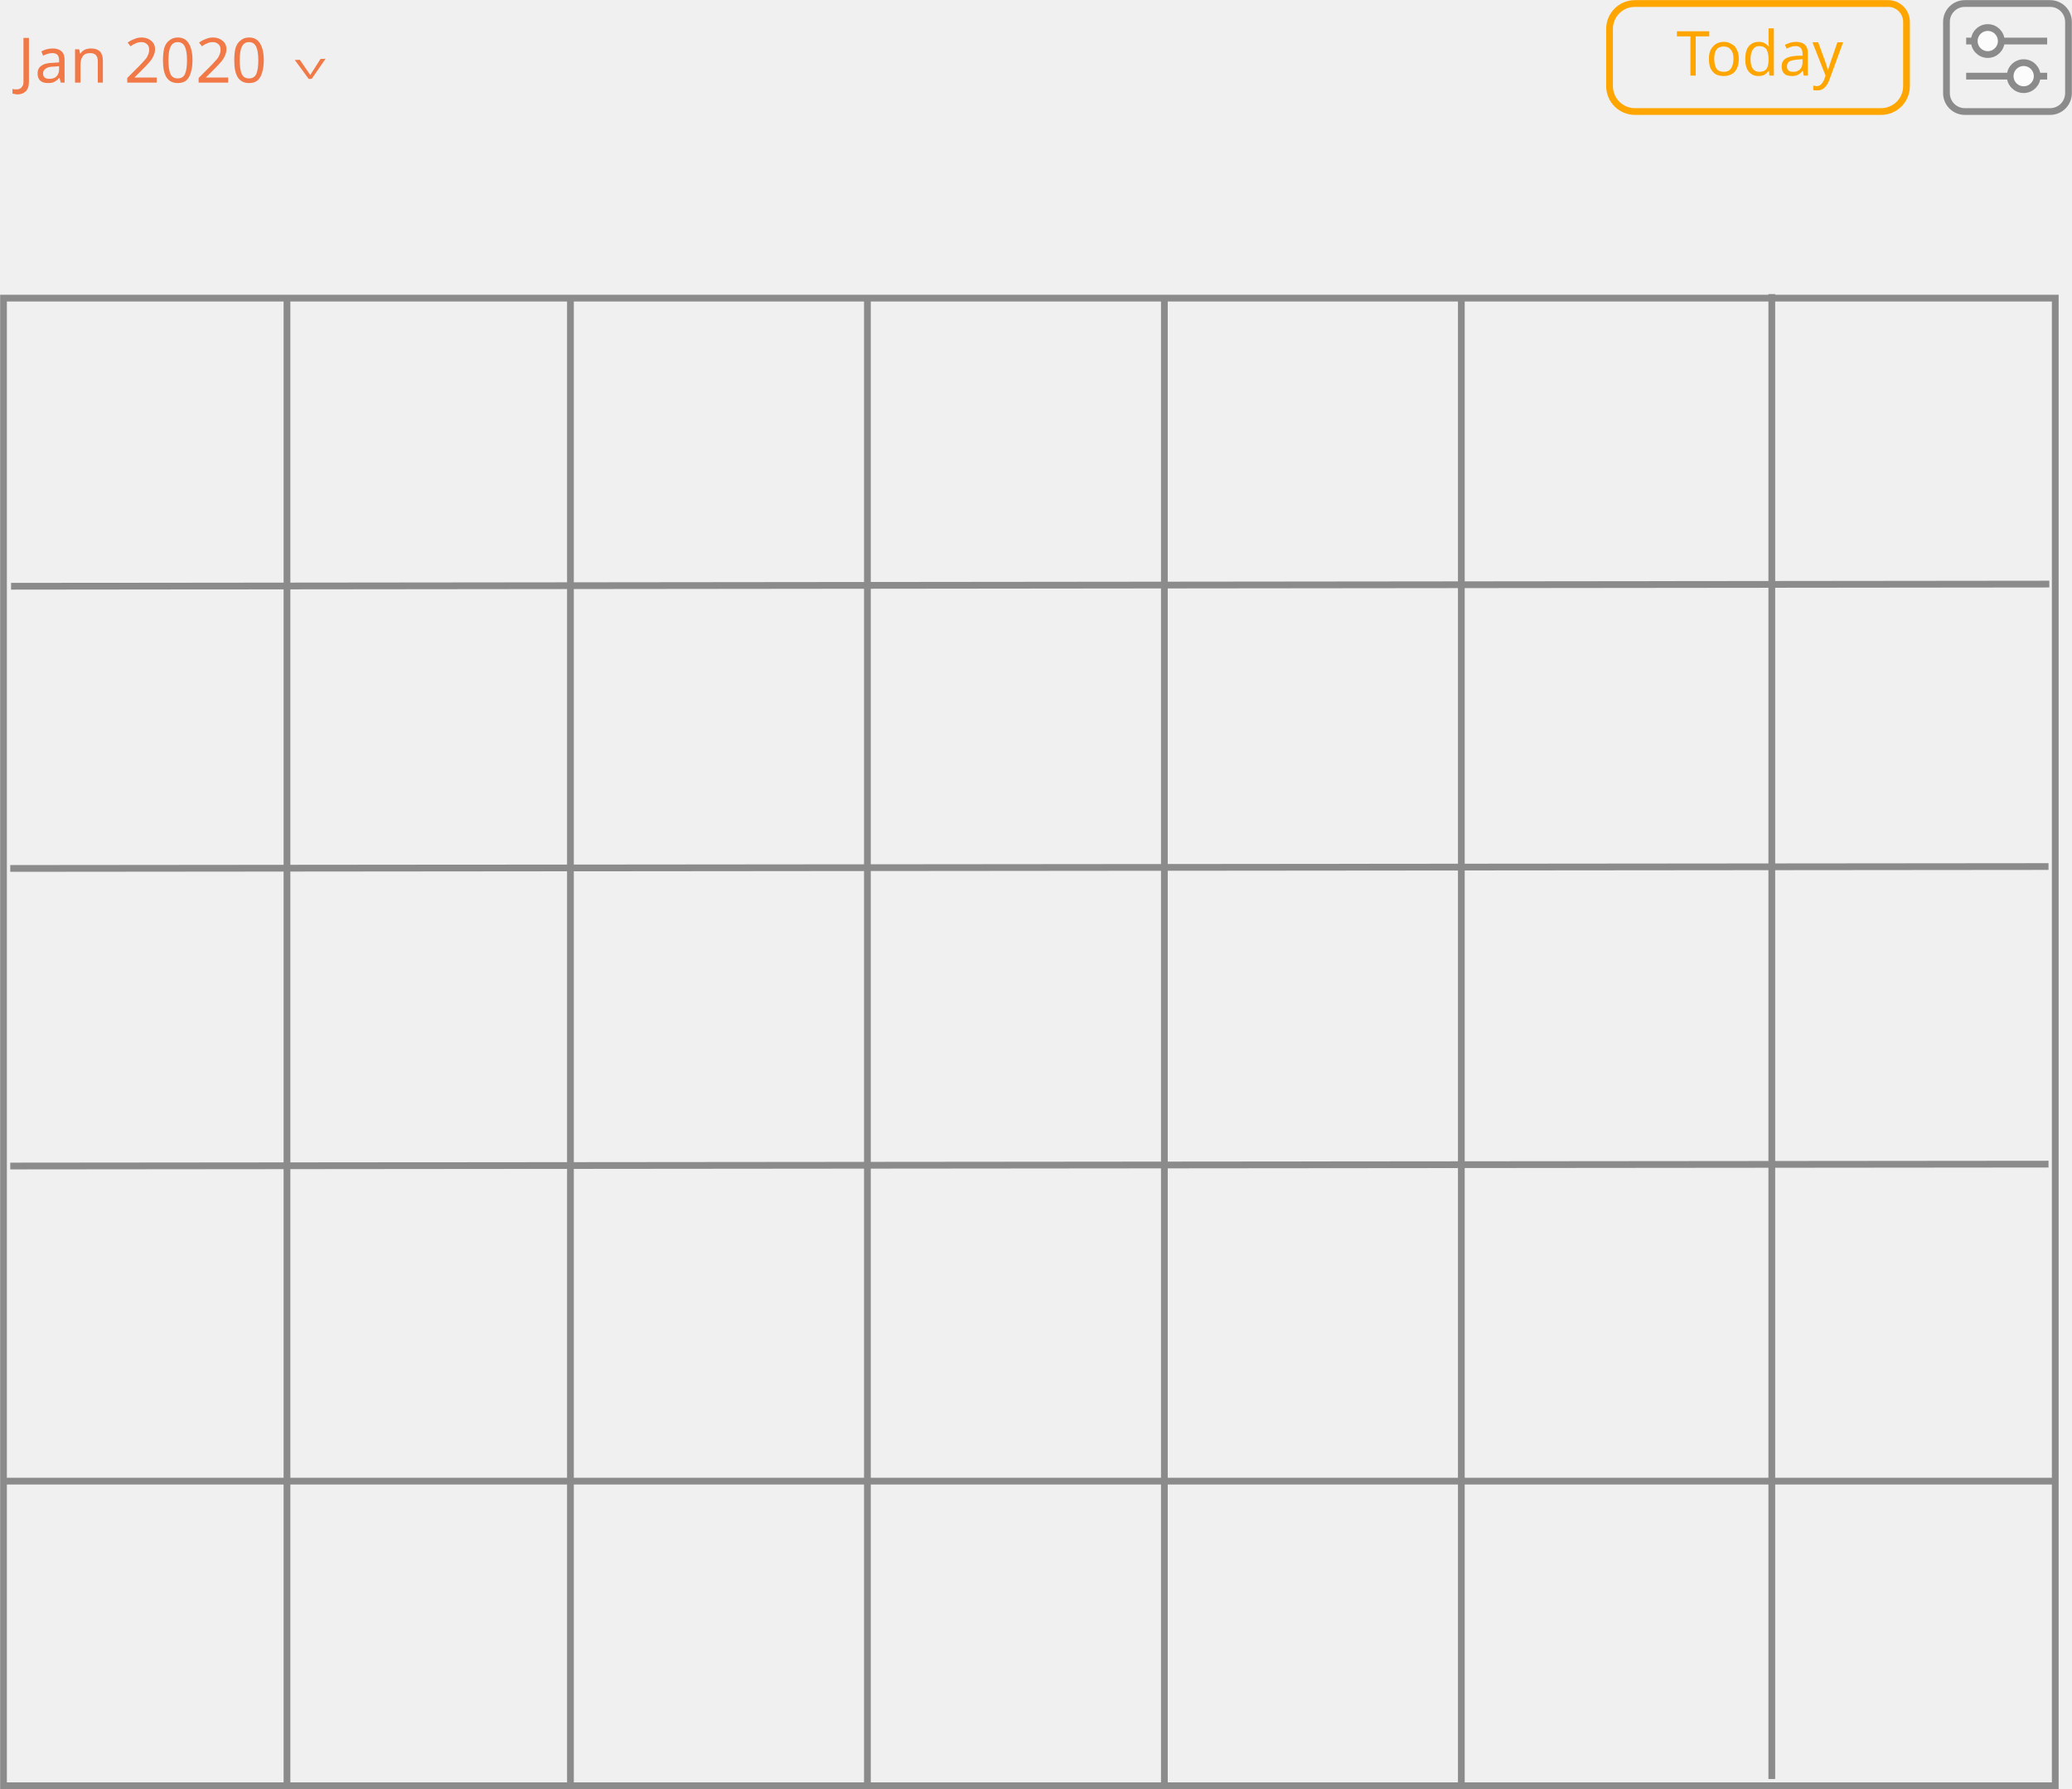
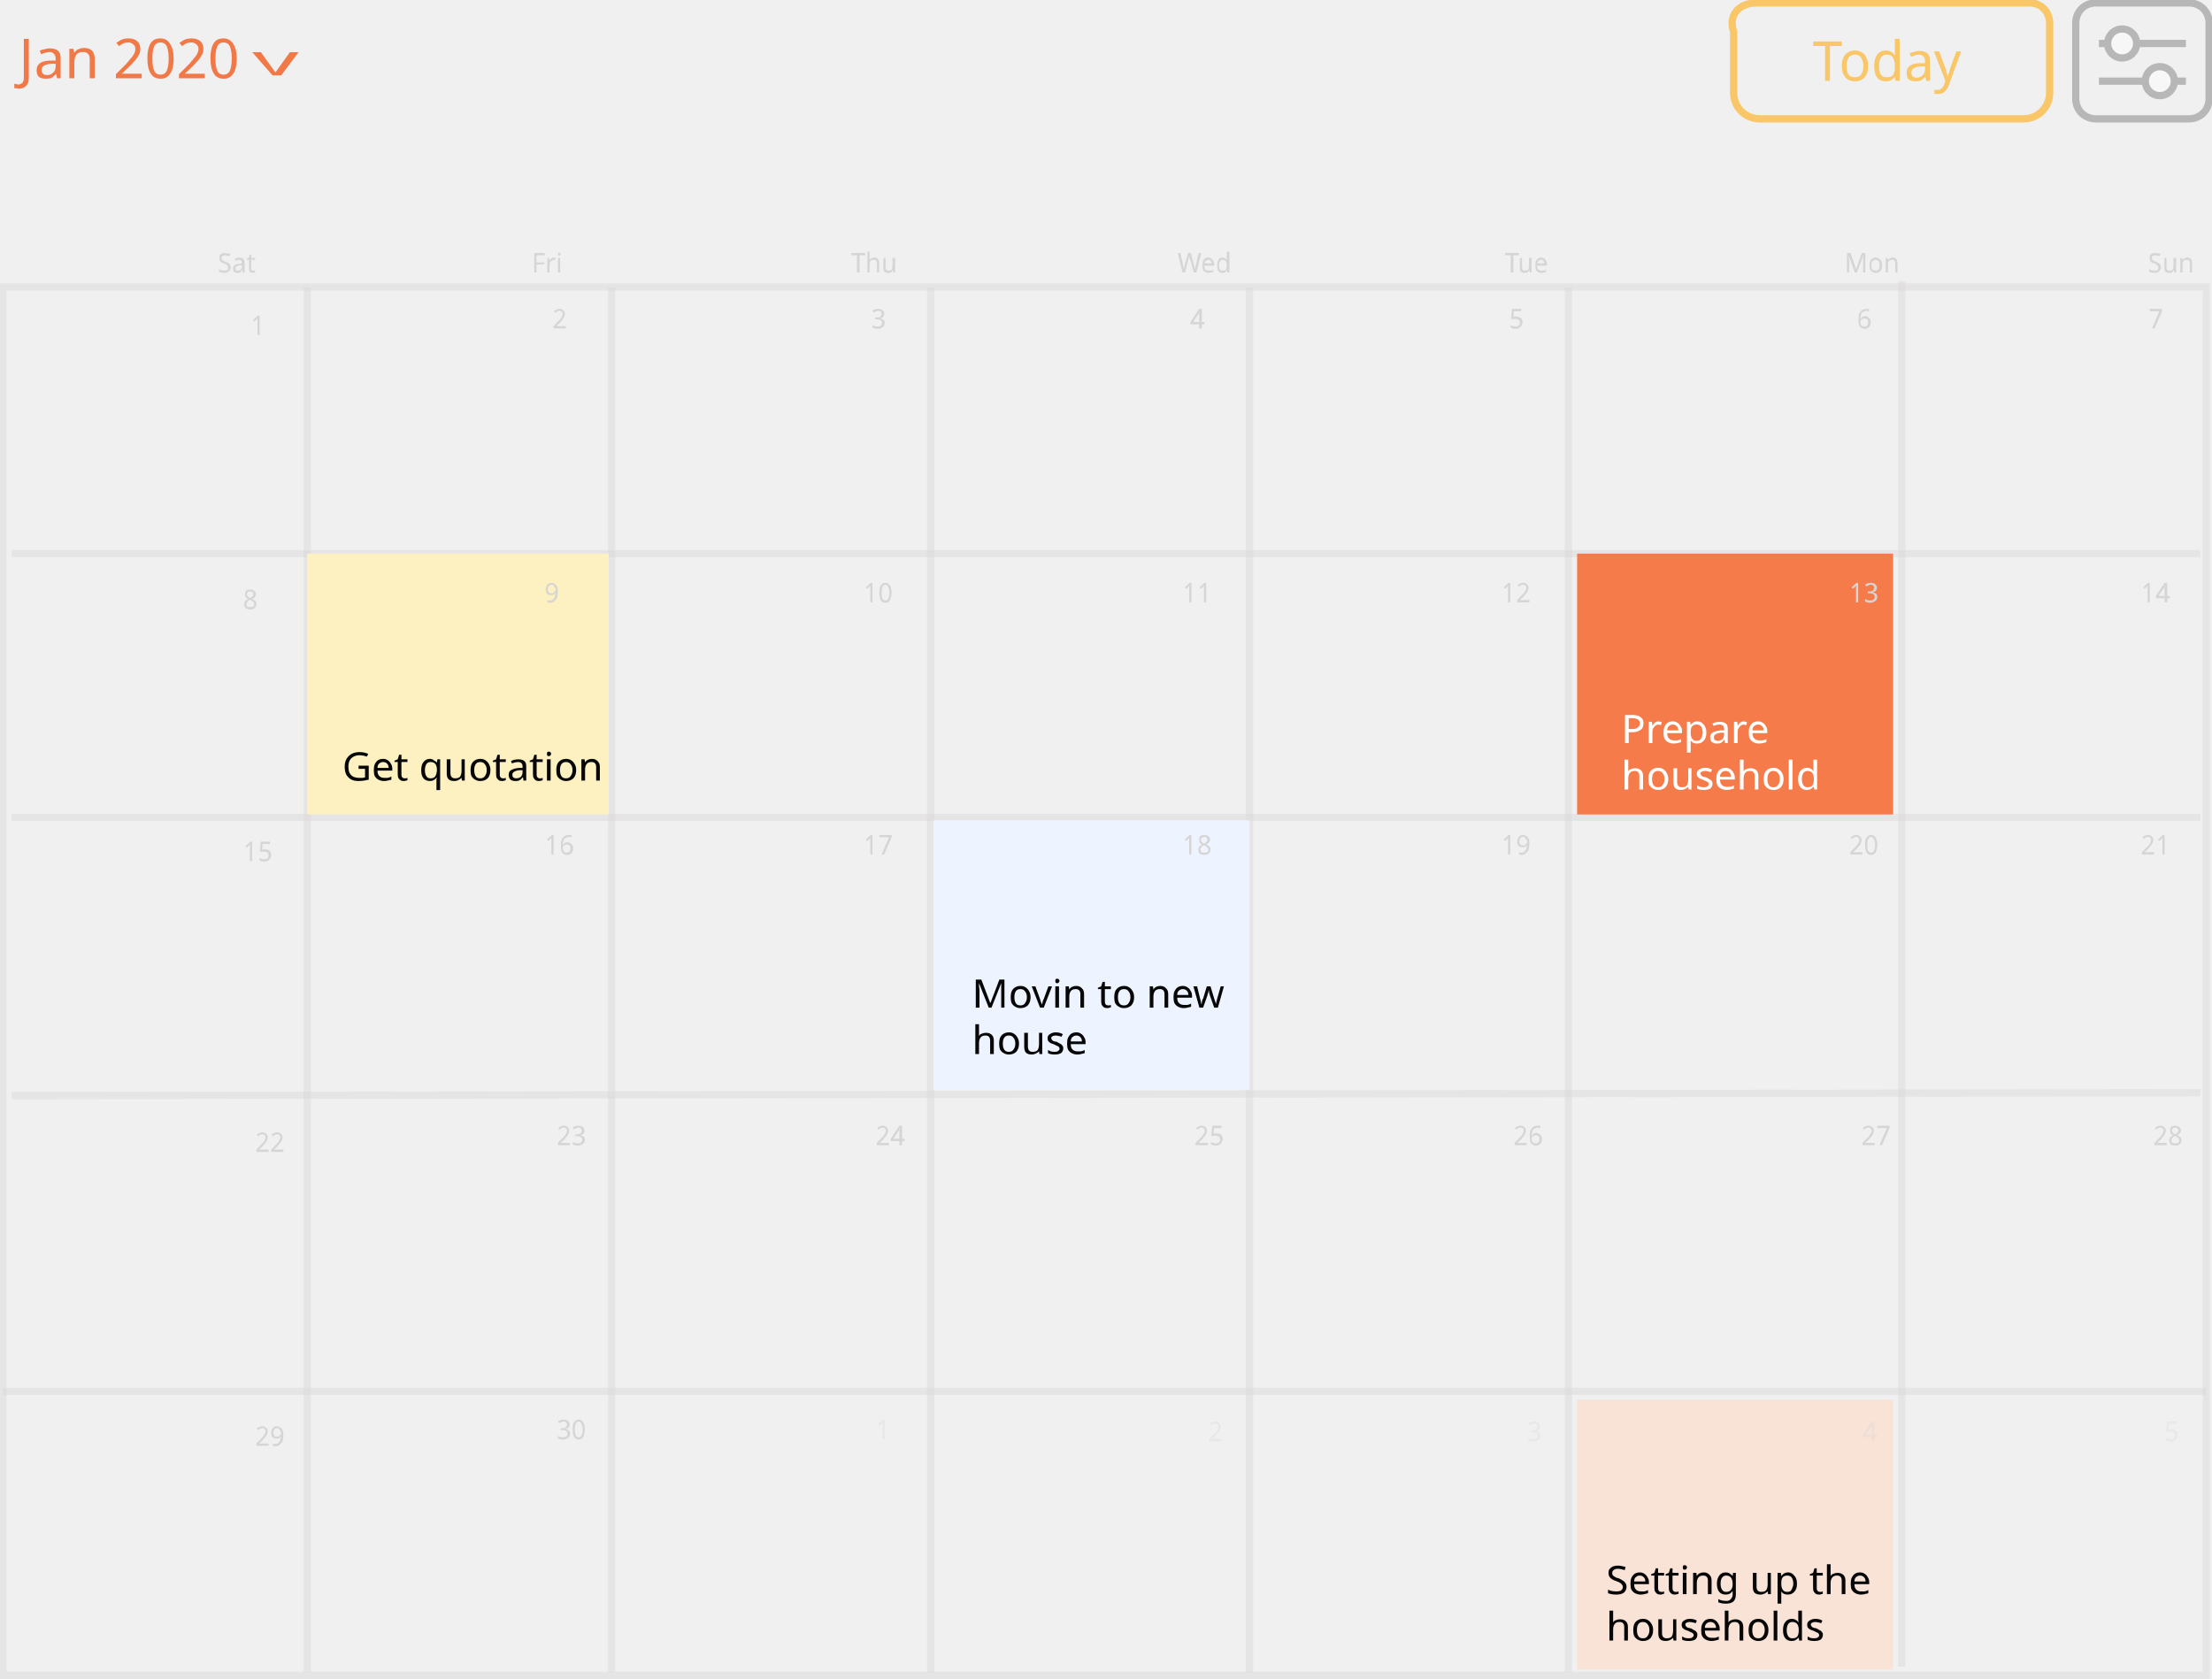
- <svg xmlns="http://www.w3.org/2000/svg" id="Layer_1" data-name="Layer 1" viewBox="0 0 76.75 66.25">
-   <defs>
-     <style>.cls-1,.cls-2,.cls-4{fill:none;}.cls-1,.cls-6{stroke:#8c8b8b;}.cls-1,.cls-4,.cls-6{stroke-miterlimit:10;stroke-width:0.25px;}.cls-3{font-size:2.31px;fill:#f17947;}.cls-3,.cls-5{font-family:MyriadPro-Regular, Myriad Pro;}.cls-4{stroke:orange;}.cls-5{font-size:2.29px;fill:orange;}.cls-6{fill:#fcfcfc;}</style>
-   </defs>
-   <rect class="cls-1" x="0.13" y="11.04" width="76" height="55.09" />
-   <path class="cls-2" d="M76,23.57" transform="translate(-3.38 -3.88)" />
-   <path class="cls-2" d="M8,24.36" transform="translate(-3.38 -3.88)" />
-   <line class="cls-1" x1="0.41" y1="21.71" x2="75.91" y2="21.63" />
-   <line class="cls-1" x1="0.38" y1="32.16" x2="75.88" y2="32.09" />
-   <line class="cls-1" x1="0.38" y1="43.18" x2="75.88" y2="43.11" />
-   <line class="cls-1" x1="0.13" y1="54.85" x2="76.13" y2="54.85" />
-   <line class="cls-1" x1="65.63" y1="10.89" x2="65.63" y2="65.88" />
-   <line class="cls-1" x1="54.13" y1="11.04" x2="54.13" y2="66.02" />
-   <line class="cls-1" x1="43.13" y1="11.04" x2="43.13" y2="66.02" />
-   <line class="cls-1" x1="21.13" y1="11.06" x2="21.13" y2="66.05" />
-   <line class="cls-1" x1="10.63" y1="11.06" x2="10.63" y2="66.05" />
-   <line class="cls-1" x1="32.13" y1="11.06" x2="32.13" y2="66.05" />
-   <text class="cls-3" transform="translate(0.65 3.06)">Jan 2020 </text>
-   <text class="cls-3" transform="matrix(0.03, 0.66, -1, 0.04, 10.65, 2.16)">&gt;</text>
-   <path class="cls-4" d="M60.56.13h9.38a.68.68,0,0,1,.68.68V3.19a.94.94,0,0,1-.94.94H60.56a.94.94,0,0,1-.94-.94V1.06A.94.94,0,0,1,60.56.13Z" />
-   <text class="cls-5" transform="translate(62.1 2.8) scale(0.97 1)">Today</text>
-   <rect class="cls-1" x="72.1" y="0.13" width="4.52" height="4" rx="0.68" />
-   <line class="cls-1" x1="72.83" y1="1.52" x2="75.83" y2="1.52" />
-   <line class="cls-1" x1="72.83" y1="2.82" x2="75.83" y2="2.82" />
-   <circle class="cls-6" cx="73.63" cy="1.52" r="0.5" />
-   <circle class="cls-6" cx="74.96" cy="2.82" r="0.5" />
+ <svg xmlns="http://www.w3.org/2000/svg" version="1.1" id="Layer_1" x="0px" y="0px" viewBox="0 0 76.3 57.9" style="enable-background:new 0 0 76.3 57.9;" xml:space="preserve">
+   <style type="text/css">
+ 	.st0{fill:#F17947;}
+ 	.st1{font-family:'ArialMT';}
+ 	.st2{font-size:1.9px;}
+ 	.st3{opacity:0.57;}
+ 	.st4{fill:none;stroke:#FFA500;stroke-width:0.25;stroke-miterlimit:10;}
+ 	.st5{fill:#FFA500;}
+ 	.st6{fill:none;stroke:#8C8B8B;stroke-width:0.25;stroke-miterlimit:10;}
+ 	.st7{fill:#FCFCFC;stroke:#8C8B8B;stroke-width:0.25;stroke-miterlimit:10;}
+ 	.st8{opacity:0.39;fill:none;stroke:#D6D4D4;stroke-width:0.25;stroke-miterlimit:10;enable-background:new    ;}
+ 	.st9{opacity:0.39;fill:none;stroke:#D6D4D4;stroke-miterlimit:10;enable-background:new    ;}
+ 	.st10{fill:#D6D4D4;}
+ 	.st11{font-size:0.93px;}
+ 	.st12{fill:#FDF1C1;}
+ 	.st13{fill:#F57C4A;}
+ 	.st14{fill:#EDF3FF;}
+ 	.st15{fill:#F9E2D6;}
+ 	.st16{opacity:0.31;fill:#D6D4D4;enable-background:new    ;}
+ 	.st17{fill:#070707;}
+ 	.st18{font-size:1.352px;}
+ 	.st19{enable-background:new    ;}
+ 	.st20{fill:#FFFFFF;}
+ </style>
+   <text transform="matrix(1 0 0 1 0.65 2.7)" class="st0 st1 st2">Jan 2020</text>
+   <g>
+     <path class="st0" d="M9.4,2.6L8.7,1.8H9l0.5,0.7L10,1.8h0.3L9.7,2.6H9.4z" />
+   </g>
+   <g class="st3">
+     <path class="st4" d="M60.6,0.1h9.4c0.4,0,0.7,0.3,0.7,0.7c0,0,0,0,0,0l0,0v2.4c0,0.5-0.4,0.9-0.9,0.9l0,0h-9.1   c-0.5,0-0.9-0.4-0.9-0.9V1.1C59.6,0.5,60,0.1,60.6,0.1z" />
+     <text transform="matrix(0.97 0 0 1 62.5298 2.79)" class="st5 st1 st2">Today</text>
+   </g>
+   <g class="st3">
+     <path class="st6" d="M72.3,0.1h3.2c0.4,0,0.7,0.3,0.7,0.7v2.6c0,0.4-0.3,0.7-0.7,0.7h-3.2c-0.4,0-0.7-0.3-0.7-0.7V0.8   C71.6,0.4,71.9,0.1,72.3,0.1z" />
+     <line class="st6" x1="72.4" y1="1.5" x2="75.4" y2="1.5" />
+     <line class="st6" x1="72.4" y1="2.8" x2="75.4" y2="2.8" />
+     <circle class="st7" cx="73.2" cy="1.5" r="0.5" />
+     <circle class="st7" cx="74.5" cy="2.8" r="0.5" />
+   </g>
+   <rect x="0.1" y="9.9" class="st8" width="76" height="47.9" />
+   <path class="st9" d="M72.6,17.4" />
+   <path class="st9" d="M4.6,18.1" />
+   <line class="st8" x1="0.4" y1="19.1" x2="75.9" y2="19.1" />
+   <line class="st8" x1="0.4" y1="28.2" x2="75.9" y2="28.2" />
+   <line class="st8" x1="0.4" y1="37.8" x2="75.9" y2="37.7" />
+   <line class="st8" x1="0.1" y1="48" x2="76.1" y2="48" />
+   <line class="st8" x1="65.6" y1="9.7" x2="65.6" y2="57.5" />
+   <line class="st8" x1="54.1" y1="9.9" x2="54.1" y2="57.7" />
+   <line class="st8" x1="43.1" y1="9.9" x2="43.1" y2="57.7" />
+   <line class="st8" x1="21.1" y1="9.9" x2="21.1" y2="57.7" />
+   <line class="st8" x1="10.6" y1="9.9" x2="10.6" y2="57.7" />
+   <line class="st8" x1="32.1" y1="9.9" x2="32.1" y2="57.7" />
+   <text transform="matrix(0.96 0 0 1 7.5098 9.3999)" class="st10 st1 st11">Sat</text>
+   <text transform="matrix(0.96 0 0 1 18.3398 9.3999)" class="st10 st1 st11">Fri</text>
+   <text transform="matrix(0.96 0 0 1 29.3501 9.3999)" class="st10 st1 st11">Thu</text>
+   <text transform="matrix(0.96 0 0 1 40.6099 9.3999)" class="st10 st1 st11">Wed</text>
+   <text transform="matrix(0.96 0 0 1 51.8999 9.3999)" class="st10 st1 st11">Tue</text>
+   <text transform="matrix(0.96 0 0 1 63.6201 9.3999)" class="st10 st1 st11">Mon</text>
+   <text transform="matrix(0.96 0 0 1 74.0898 9.3999)" class="st10 st1 st11">Sun</text>
+   <rect x="10.6" y="19.1" class="st12" width="10.4" height="9" />
+   <rect x="54.4" y="19.1" class="st13" width="10.9" height="9" />
+   <rect x="32.2" y="28.3" class="st14" width="10.9" height="9.3" />
+   <rect x="54.4" y="48.3" class="st15" width="10.9" height="9.3" />
+   <text transform="matrix(0.96 0 0 1 8.6396 11.5601)" class="st10 st1 st11">1</text>
+   <text transform="matrix(0.96 0 0 1 19.0498 11.3301)" class="st10 st1 st11">2</text>
+   <text transform="matrix(0.96 0 0 1 30.0498 11.3301)" class="st10 st1 st11">3</text>
+   <text transform="matrix(0.96 0 0 1 41.0498 11.3301)" class="st10 st1 st11">4</text>
+   <text transform="matrix(0.96 0 0 1 52.0498 11.3301)" class="st10 st1 st11">5</text>
+   <text transform="matrix(0.96 0 0 1 64.0498 11.3301)" class="st10 st1 st11">6</text>
+   <text transform="matrix(0.96 0 0 1 74.1099 11.3301)" class="st10 st1 st11">7</text>
+   <text transform="matrix(0.96 0 0 1 8.3799 21.0098)" class="st10 st1 st11">8</text>
+   <text transform="matrix(0.96 0 0 1 18.7798 20.7803)" class="st10 st1 st11">9</text>
+   <text transform="matrix(0.96 0 0 1 29.7798 20.7803)" class="st10 st1 st11">10</text>
+   <text transform="matrix(0.96 0 0 1 40.7798 20.7803)" class="st10 st1 st11">11</text>
+   <text transform="matrix(0.96 0 0 1 51.7798 20.7803)" class="st10 st1 st11">12</text>
+   <text transform="matrix(0.96 0 0 1 63.7798 20.7803)" class="st10 st1 st11">13</text>
+   <text transform="matrix(0.96 0 0 1 73.8398 20.7803)" class="st10 st1 st11">14</text>
+   <text transform="matrix(0.96 0 0 1 8.3799 29.71)" class="st10 st1 st11">15</text>
+   <text transform="matrix(0.96 0 0 1 18.7798 29.48)" class="st10 st1 st11">16</text>
+   <text transform="matrix(0.96 0 0 1 29.7798 29.48)" class="st10 st1 st11">17</text>
+   <text transform="matrix(0.96 0 0 1 40.7798 29.48)" class="st10 st1 st11">18</text>
+   <text transform="matrix(0.96 0 0 1 51.7798 29.48)" class="st10 st1 st11">19</text>
+   <text transform="matrix(0.96 0 0 1 63.7798 29.48)" class="st10 st1 st11">20</text>
+   <text transform="matrix(0.96 0 0 1 73.8398 29.48)" class="st10 st1 st11">21</text>
+   <text transform="matrix(0.96 0 0 1 8.7998 39.7402)" class="st10 st1 st11">22</text>
+   <text transform="matrix(0.96 0 0 1 19.1997 39.5098)" class="st10 st1 st11">23</text>
+   <text transform="matrix(0.96 0 0 1 30.1997 39.5098)" class="st10 st1 st11">24</text>
+   <text transform="matrix(0.96 0 0 1 41.1997 39.5098)" class="st10 st1 st11">25</text>
+   <text transform="matrix(0.96 0 0 1 52.1997 39.5098)" class="st10 st1 st11">26</text>
+   <text transform="matrix(0.96 0 0 1 64.1997 39.5098)" class="st10 st1 st11">27</text>
+   <text transform="matrix(0.96 0 0 1 74.27 39.5098)" class="st10 st1 st11">28</text>
+   <text transform="matrix(0.96 0 0 1 8.7998 49.8799)" class="st10 st1 st11">29</text>
+   <text transform="matrix(0.96 0 0 1 19.1997 49.6499)" class="st10 st1 st11">30</text>
+   <text transform="matrix(0.96 0 0 1 30.1997 49.6499)" class="st16 st1 st11">1</text>
+   <text transform="matrix(0.96 0 0 1 41.6699 49.7197)" class="st16 st1 st11">2</text>
+   <text transform="matrix(0.96 0 0 1 52.6699 49.7197)" class="st16 st1 st11">3</text>
+   <text transform="matrix(0.96 0 0 1 64.25 49.7197)" class="st16 st1 st11">4</text>
+   <text transform="matrix(0.96 0 0 1 74.6499 49.7197)" class="st16 st1 st11">5</text>
+   <text transform="matrix(1.0205 0 0 1 11.8101 26.9312)" class="st17 st1 st18">Get quotation</text>
+   <text transform="matrix(1.0205 0 0 1 55.9253 25.6374)" class="st19">
+     <tspan x="0" y="0" class="st20 st1 st18">Prepare  </tspan>
+     <tspan x="0" y="1.6" class="st20 st1 st18">household</tspan>
+   </text>
+   <text transform="matrix(1.0205 0 0 1 33.5311 34.7651)" class="st19">
+     <tspan x="0" y="0" class="st17 st1 st18">Movin to new  </tspan>
+     <tspan x="0" y="1.6" class="st17 st1 st18">house</tspan>
+   </text>
+   <text transform="matrix(1.0205 0 0 1 55.4035 54.9991)" class="st19">
+     <tspan x="0" y="0" class="st17 st1 st18">Setting up the  </tspan>
+     <tspan x="0" y="1.6" class="st17 st1 st18">households</tspan>
+   </text>
</svg>
